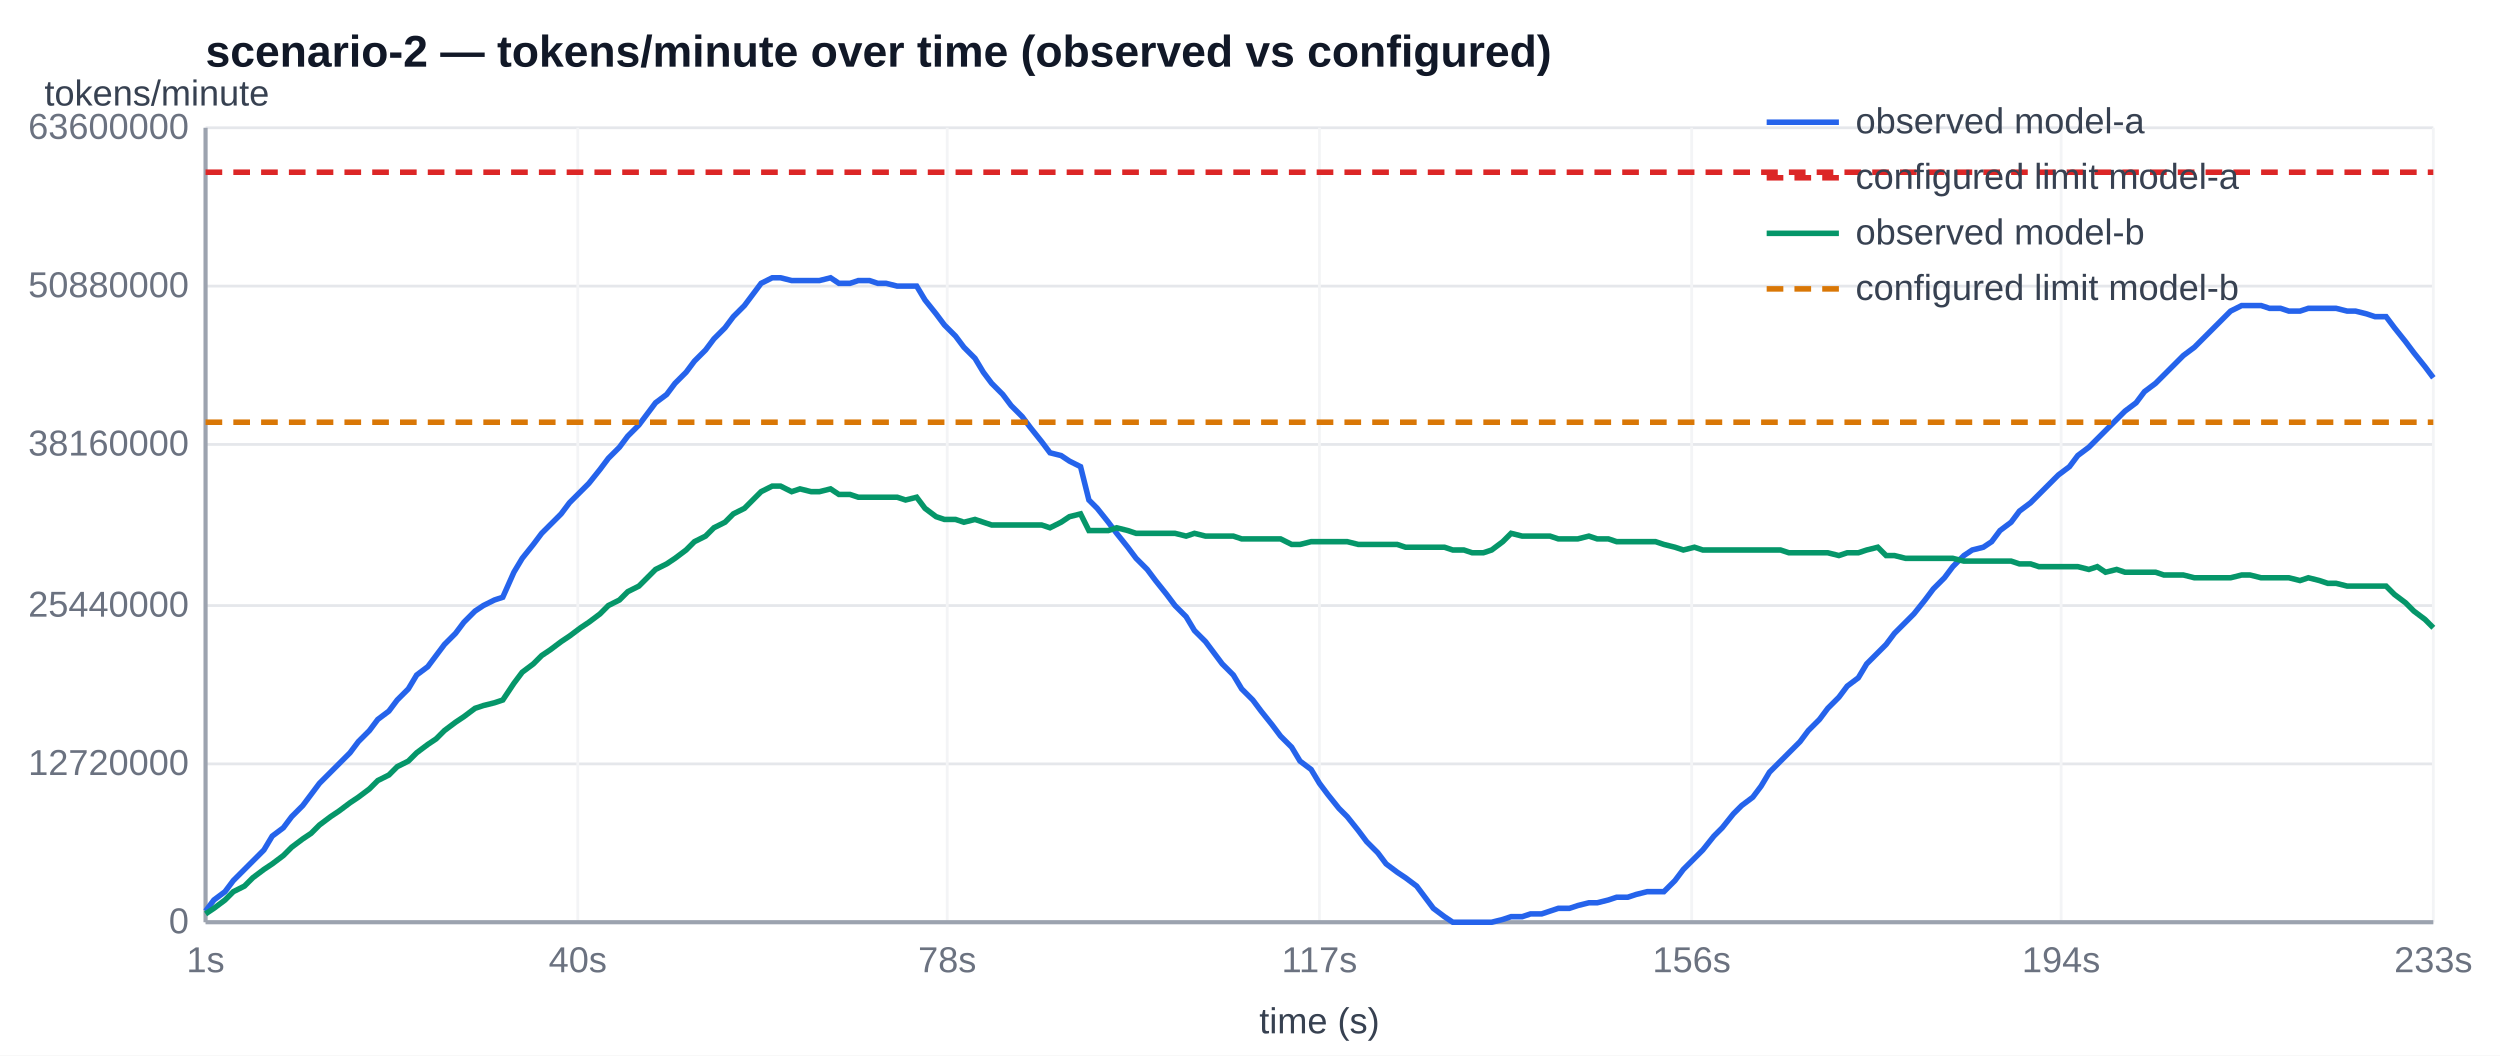
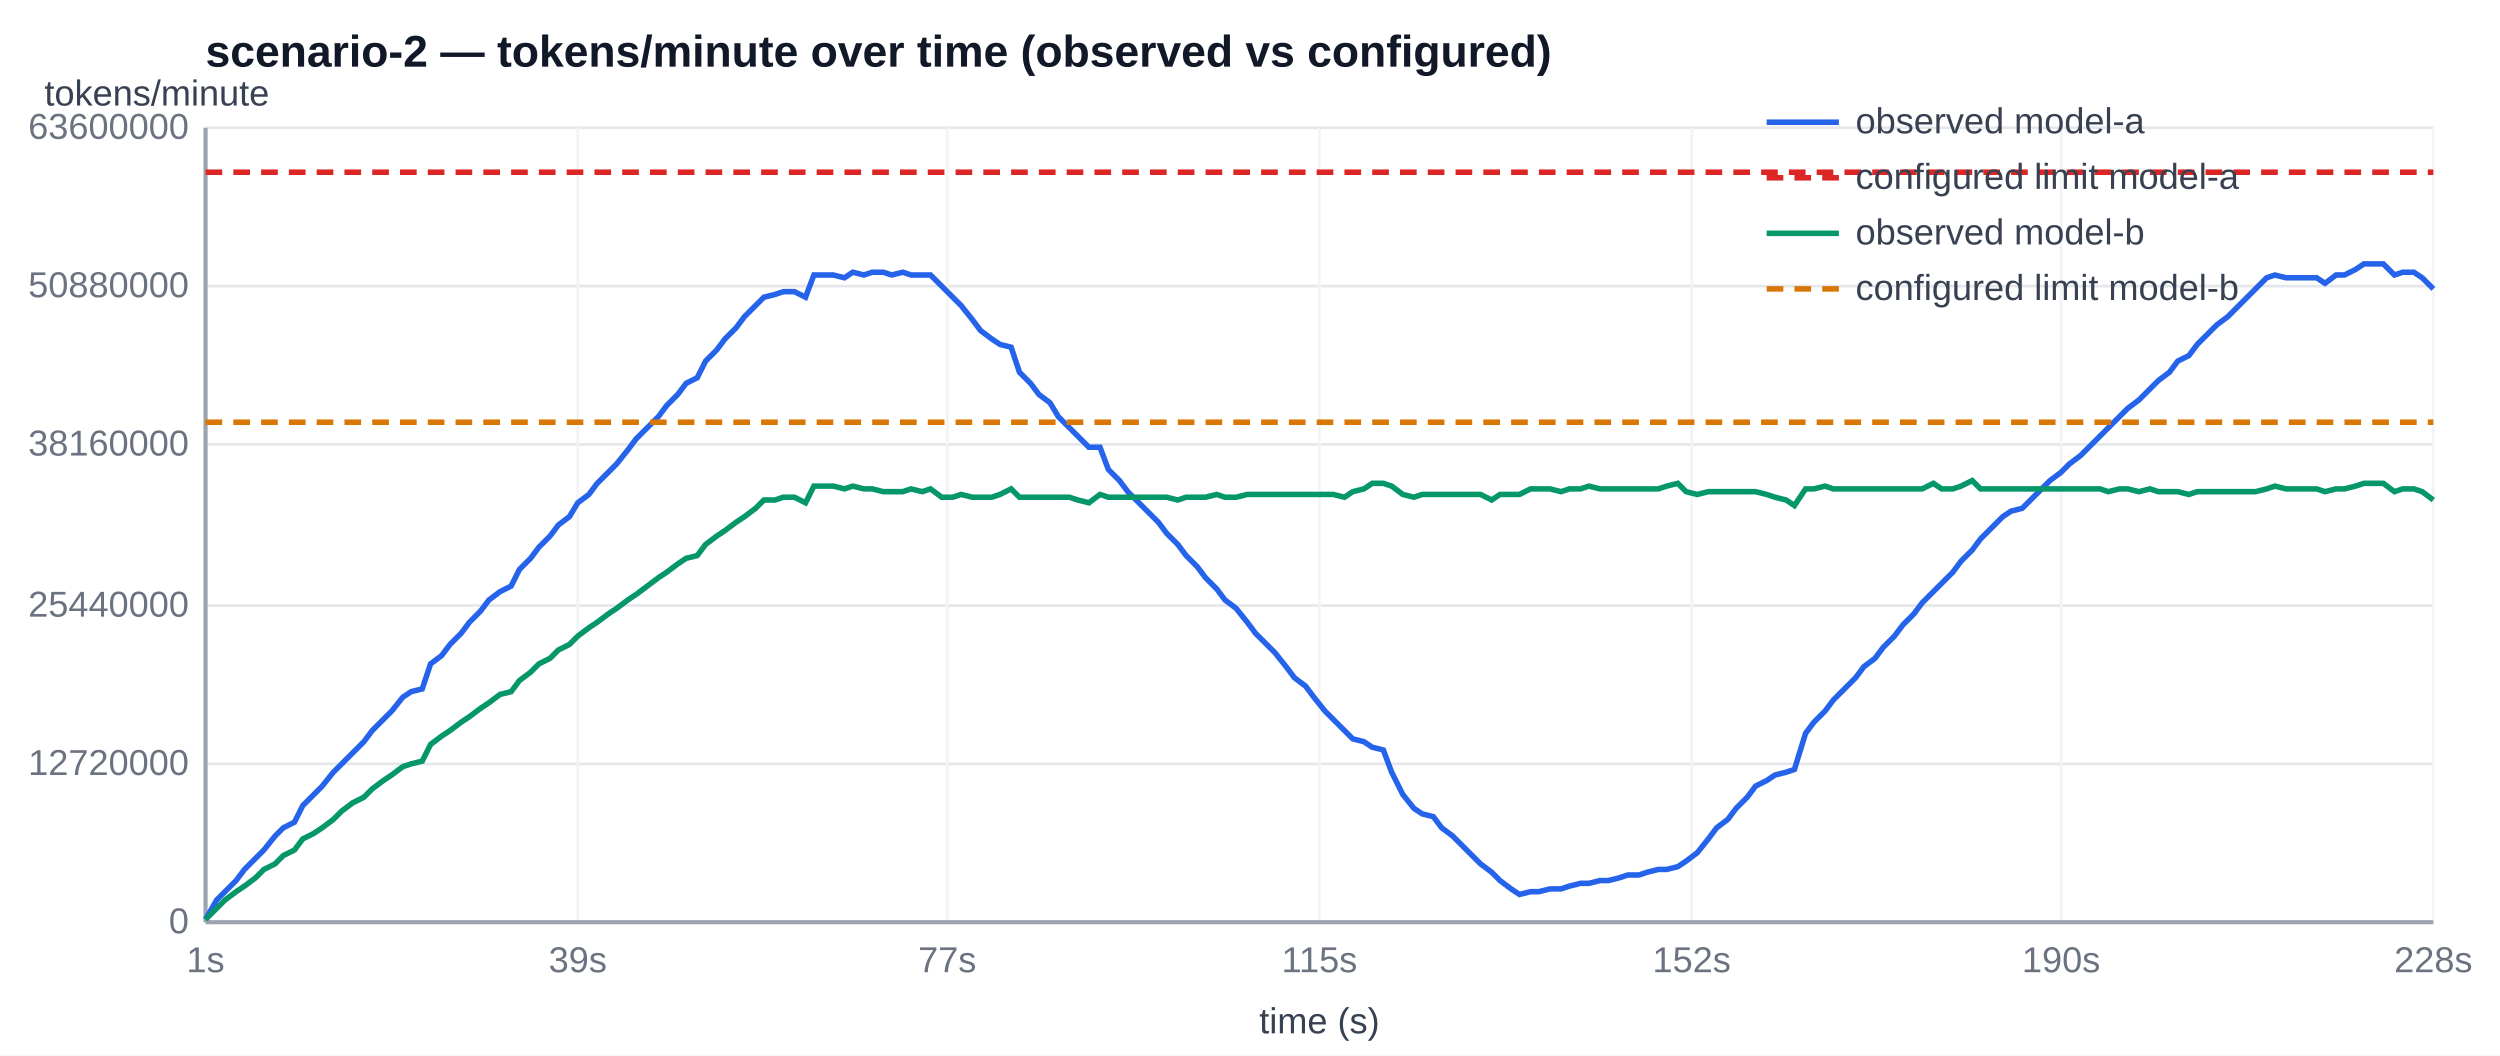
<svg xmlns="http://www.w3.org/2000/svg" width="900" height="380" viewBox="0 0 900 380" font-family="system-ui,Segoe UI,Arial" font-size="13">
  <rect width="900" height="380" fill="#ffffff" />
  <text x="74" y="24" fill="#111827" font-size="16" font-weight="600">scenario-2 — tokens/minute over time (observed vs configured)</text>
  <line x1="74" y1="46" x2="876" y2="46" stroke="#e5e7eb" stroke-width="1" />
  <text x="68" y="50" fill="#6b7280" text-anchor="end">63600000</text>
  <line x1="74" y1="103" x2="876" y2="103" stroke="#e5e7eb" stroke-width="1" />
  <text x="68" y="107" fill="#6b7280" text-anchor="end">50880000</text>
  <line x1="74" y1="160" x2="876" y2="160" stroke="#e5e7eb" stroke-width="1" />
  <text x="68" y="164" fill="#6b7280" text-anchor="end">38160000</text>
  <line x1="74" y1="218" x2="876" y2="218" stroke="#e5e7eb" stroke-width="1" />
  <text x="68" y="222" fill="#6b7280" text-anchor="end">25440000</text>
  <line x1="74" y1="275" x2="876" y2="275" stroke="#e5e7eb" stroke-width="1" />
  <text x="68" y="279" fill="#6b7280" text-anchor="end">12720000</text>
  <line x1="74" y1="332" x2="876" y2="332" stroke="#e5e7eb" stroke-width="1" />
  <text x="68" y="336" fill="#6b7280" text-anchor="end">0</text>
  <line x1="74" y1="46" x2="74" y2="332" stroke="#f3f4f6" stroke-width="1" />
  <text x="74" y="350" fill="#6b7280" text-anchor="middle">1s</text>
  <line x1="208" y1="46" x2="208" y2="332" stroke="#f3f4f6" stroke-width="1" />
-   <text x="208" y="350" fill="#6b7280" text-anchor="middle">40s</text>
+   <text x="208" y="350" fill="#6b7280" text-anchor="middle">39s</text>
  <line x1="341" y1="46" x2="341" y2="332" stroke="#f3f4f6" stroke-width="1" />
-   <text x="341" y="350" fill="#6b7280" text-anchor="middle">78s</text>
+   <text x="341" y="350" fill="#6b7280" text-anchor="middle">77s</text>
  <line x1="475" y1="46" x2="475" y2="332" stroke="#f3f4f6" stroke-width="1" />
-   <text x="475" y="350" fill="#6b7280" text-anchor="middle">117s</text>
+   <text x="475" y="350" fill="#6b7280" text-anchor="middle">115s</text>
  <line x1="609" y1="46" x2="609" y2="332" stroke="#f3f4f6" stroke-width="1" />
-   <text x="609" y="350" fill="#6b7280" text-anchor="middle">156s</text>
+   <text x="609" y="350" fill="#6b7280" text-anchor="middle">152s</text>
  <line x1="742" y1="46" x2="742" y2="332" stroke="#f3f4f6" stroke-width="1" />
-   <text x="742" y="350" fill="#6b7280" text-anchor="middle">194s</text>
+   <text x="742" y="350" fill="#6b7280" text-anchor="middle">190s</text>
  <line x1="876" y1="46" x2="876" y2="332" stroke="#f3f4f6" stroke-width="1" />
-   <text x="876" y="350" fill="#6b7280" text-anchor="middle">233s</text>
+   <text x="876" y="350" fill="#6b7280" text-anchor="middle">228s</text>
  <line x1="74" y1="46" x2="74" y2="332" stroke="#9ca3af" stroke-width="1.5" />
  <line x1="74" y1="332" x2="876" y2="332" stroke="#9ca3af" stroke-width="1.5" />
  <text x="475" y="372" fill="#374151" text-anchor="middle">time (s)</text>
  <text x="16" y="38" fill="#374151">tokens/minute</text>
-   <polyline points="74,328 77,324 81,321 84,317 88,313 91,310 95,306 98,301 102,298 105,294 109,290 112,286 115,282 119,278 122,275 126,271 129,267 133,263 136,259 140,256 143,252 147,248 150,243 154,240 157,236 160,232 164,228 167,224 171,220 174,218 178,216 181,215 185,206 188,201 192,196 195,192 198,189 202,185 205,181 209,177 212,174 216,169 219,165 223,161 226,157 230,153 233,149 236,145 240,142 243,138 247,134 250,130 254,126 257,122 261,118 264,114 268,110 271,106 274,102 278,100 281,100 285,101 288,101 292,101 295,101 299,100 302,102 306,102 309,101 313,101 316,102 319,102 323,103 326,103 330,103 333,108 337,113 340,117 344,121 347,125 351,129 354,134 357,138 361,142 364,146 368,150 371,154 375,159 378,163 382,164 385,166 389,168 392,180 395,183 399,188 402,192 406,197 409,201 413,205 416,209 420,214 423,218 427,222 430,227 434,231 437,235 440,239 444,243 447,248 451,252 454,256 458,261 461,265 465,269 468,274 472,277 475,282 478,286 482,291 485,294 489,299 492,303 496,307 499,311 503,314 506,316 510,319 513,323 516,327 520,330 523,332 527,332 530,332 534,332 537,332 541,331 544,330 548,330 551,329 555,329 558,328 561,327 565,327 568,326 572,325 575,325 579,324 582,323 586,323 589,322 593,321 596,321 599,321 603,317 606,313 610,309 613,306 617,301 620,298 624,293 627,290 631,287 634,283 637,278 641,274 644,271 648,267 651,263 655,259 658,255 662,251 665,247 669,244 672,239 676,235 679,232 682,228 686,224 689,221 693,216 696,212 700,208 703,204 707,200 710,198 714,197 717,195 720,191 724,188 727,184 731,181 734,178 738,174 741,171 745,168 748,164 752,161 755,158 758,155 762,151 765,148 769,145 772,141 776,138 779,135 783,131 786,128 790,125 793,122 796,119 800,115 803,112 807,110 810,110 814,110 817,111 821,111 824,112 828,112 831,111 835,111 838,111 841,111 845,112 848,112 852,113 855,114 859,114 862,118 866,123 869,127 873,132 876,136" fill="none" stroke="#2563eb" stroke-width="2" />
+   <polyline points="74,331 78,324 81,321 85,317 88,313 92,309 95,306 99,301 102,298 106,296 109,290 113,286 116,283 120,278 123,275 127,271 131,267 134,263 138,259 141,256 145,251 148,249 152,248 155,239 159,236 162,232 166,228 169,224 173,220 176,216 180,213 184,211 187,205 191,201 194,197 198,193 201,189 205,186 208,181 212,178 215,174 219,170 222,167 226,162 229,158 233,154 237,150 240,146 244,142 247,138 251,136 254,130 258,126 261,122 265,118 268,114 272,110 275,107 279,106 282,105 286,105 290,107 293,99 297,99 300,99 304,100 307,98 311,99 314,98 318,98 321,99 325,98 328,99 332,99 335,99 339,103 343,107 346,110 350,115 353,119 357,122 360,124 364,125 367,134 371,138 374,142 378,145 381,150 385,154 388,157 392,161 396,161 399,169 403,173 406,177 410,181 413,184 417,188 420,192 424,196 427,200 431,204 434,208 438,212 441,216 445,219 449,224 452,228 456,232 459,235 463,240 466,244 470,247 473,251 477,256 480,259 484,263 487,266 491,267 494,269 498,270 501,278 505,286 509,291 512,293 516,294 519,298 523,301 526,304 530,308 533,311 537,314 540,317 544,320 547,322 551,321 554,321 558,320 562,320 565,319 569,318 572,318 576,317 579,317 583,316 586,315 590,315 593,314 597,313 600,313 604,312 607,310 611,307 615,302 618,298 622,295 625,291 629,287 632,283 636,281 639,279 643,278 646,277 650,264 653,260 657,256 660,252 664,248 668,244 671,240 675,237 678,233 682,229 685,225 689,221 692,217 696,213 699,210 703,206 706,202 710,198 713,194 717,190 721,186 724,184 728,183 731,180 735,176 738,173 742,170 745,167 749,164 752,161 756,157 759,154 763,150 766,147 770,144 774,140 777,137 781,134 784,130 788,128 791,124 795,120 798,117 802,114 805,111 809,107 812,104 816,100 819,99 823,100 827,100 830,100 834,100 837,102 841,99 844,99 848,97 851,95 855,95 858,95 862,99 865,98 869,98 872,100 876,104" fill="none" stroke="#2563eb" stroke-width="2" />
  <line x1="636" y1="44" x2="662" y2="44" stroke="#2563eb" stroke-width="2" />
  <text x="668" y="48" fill="#374151">observed model-a</text>
-   <polyline points="74,62 77,62 81,62 84,62 88,62 91,62 95,62 98,62 102,62 105,62 109,62 112,62 115,62 119,62 122,62 126,62 129,62 133,62 136,62 140,62 143,62 147,62 150,62 154,62 157,62 160,62 164,62 167,62 171,62 174,62 178,62 181,62 185,62 188,62 192,62 195,62 198,62 202,62 205,62 209,62 212,62 216,62 219,62 223,62 226,62 230,62 233,62 236,62 240,62 243,62 247,62 250,62 254,62 257,62 261,62 264,62 268,62 271,62 274,62 278,62 281,62 285,62 288,62 292,62 295,62 299,62 302,62 306,62 309,62 313,62 316,62 319,62 323,62 326,62 330,62 333,62 337,62 340,62 344,62 347,62 351,62 354,62 357,62 361,62 364,62 368,62 371,62 375,62 378,62 382,62 385,62 389,62 392,62 395,62 399,62 402,62 406,62 409,62 413,62 416,62 420,62 423,62 427,62 430,62 434,62 437,62 440,62 444,62 447,62 451,62 454,62 458,62 461,62 465,62 468,62 472,62 475,62 478,62 482,62 485,62 489,62 492,62 496,62 499,62 503,62 506,62 510,62 513,62 516,62 520,62 523,62 527,62 530,62 534,62 537,62 541,62 544,62 548,62 551,62 555,62 558,62 561,62 565,62 568,62 572,62 575,62 579,62 582,62 586,62 589,62 593,62 596,62 599,62 603,62 606,62 610,62 613,62 617,62 620,62 624,62 627,62 631,62 634,62 637,62 641,62 644,62 648,62 651,62 655,62 658,62 662,62 665,62 669,62 672,62 676,62 679,62 682,62 686,62 689,62 693,62 696,62 700,62 703,62 707,62 710,62 714,62 717,62 720,62 724,62 727,62 731,62 734,62 738,62 741,62 745,62 748,62 752,62 755,62 758,62 762,62 765,62 769,62 772,62 776,62 779,62 783,62 786,62 790,62 793,62 796,62 800,62 803,62 807,62 810,62 814,62 817,62 821,62 824,62 828,62 831,62 835,62 838,62 841,62 845,62 848,62 852,62 855,62 859,62 862,62 866,62 869,62 873,62 876,62" fill="none" stroke="#dc2626" stroke-width="2" stroke-dasharray="6 4" />
+   <polyline points="74,62 78,62 81,62 85,62 88,62 92,62 95,62 99,62 102,62 106,62 109,62 113,62 116,62 120,62 123,62 127,62 131,62 134,62 138,62 141,62 145,62 148,62 152,62 155,62 159,62 162,62 166,62 169,62 173,62 176,62 180,62 184,62 187,62 191,62 194,62 198,62 201,62 205,62 208,62 212,62 215,62 219,62 222,62 226,62 229,62 233,62 237,62 240,62 244,62 247,62 251,62 254,62 258,62 261,62 265,62 268,62 272,62 275,62 279,62 282,62 286,62 290,62 293,62 297,62 300,62 304,62 307,62 311,62 314,62 318,62 321,62 325,62 328,62 332,62 335,62 339,62 343,62 346,62 350,62 353,62 357,62 360,62 364,62 367,62 371,62 374,62 378,62 381,62 385,62 388,62 392,62 396,62 399,62 403,62 406,62 410,62 413,62 417,62 420,62 424,62 427,62 431,62 434,62 438,62 441,62 445,62 449,62 452,62 456,62 459,62 463,62 466,62 470,62 473,62 477,62 480,62 484,62 487,62 491,62 494,62 498,62 501,62 505,62 509,62 512,62 516,62 519,62 523,62 526,62 530,62 533,62 537,62 540,62 544,62 547,62 551,62 554,62 558,62 562,62 565,62 569,62 572,62 576,62 579,62 583,62 586,62 590,62 593,62 597,62 600,62 604,62 607,62 611,62 615,62 618,62 622,62 625,62 629,62 632,62 636,62 639,62 643,62 646,62 650,62 653,62 657,62 660,62 664,62 668,62 671,62 675,62 678,62 682,62 685,62 689,62 692,62 696,62 699,62 703,62 706,62 710,62 713,62 717,62 721,62 724,62 728,62 731,62 735,62 738,62 742,62 745,62 749,62 752,62 756,62 759,62 763,62 766,62 770,62 774,62 777,62 781,62 784,62 788,62 791,62 795,62 798,62 802,62 805,62 809,62 812,62 816,62 819,62 823,62 827,62 830,62 834,62 837,62 841,62 844,62 848,62 851,62 855,62 858,62 862,62 865,62 869,62 872,62 876,62" fill="none" stroke="#dc2626" stroke-width="2" stroke-dasharray="6 4" />
  <line x1="636" y1="64" x2="662" y2="64" stroke="#dc2626" stroke-width="2" stroke-dasharray="6 4" />
  <text x="668" y="68" fill="#374151">configured limit model-a</text>
-   <polyline points="74,329 77,327 81,324 84,321 88,319 91,316 95,313 98,311 102,308 105,305 109,302 112,300 115,297 119,294 122,292 126,289 129,287 133,284 136,281 140,279 143,276 147,274 150,271 154,268 157,266 160,263 164,260 167,258 171,255 174,254 178,253 181,252 185,246 188,242 192,239 195,236 198,234 202,231 205,229 209,226 212,224 216,221 219,218 223,216 226,213 230,211 233,208 236,205 240,203 243,201 247,198 250,195 254,193 257,190 261,188 264,185 268,183 271,180 274,177 278,175 281,175 285,177 288,176 292,177 295,177 299,176 302,178 306,178 309,179 313,179 316,179 319,179 323,179 326,180 330,179 333,183 337,186 340,187 344,187 347,188 351,187 354,188 357,189 361,189 364,189 368,189 371,189 375,189 378,190 382,188 385,186 389,185 392,191 395,191 399,191 402,190 406,191 409,192 413,192 416,192 420,192 423,192 427,193 430,192 434,193 437,193 440,193 444,193 447,194 451,194 454,194 458,194 461,194 465,196 468,196 472,195 475,195 478,195 482,195 485,195 489,196 492,196 496,196 499,196 503,196 506,197 510,197 513,197 516,197 520,197 523,198 527,198 530,199 534,199 537,198 541,195 544,192 548,193 551,193 555,193 558,193 561,194 565,194 568,194 572,193 575,194 579,194 582,195 586,195 589,195 593,195 596,195 599,196 603,197 606,198 610,197 613,198 617,198 620,198 624,198 627,198 631,198 634,198 637,198 641,198 644,199 648,199 651,199 655,199 658,199 662,200 665,199 669,199 672,198 676,197 679,200 682,200 686,201 689,201 693,201 696,201 700,201 703,201 707,202 710,202 714,202 717,202 720,202 724,202 727,203 731,203 734,204 738,204 741,204 745,204 748,204 752,205 755,204 758,206 762,205 765,206 769,206 772,206 776,206 779,207 783,207 786,207 790,208 793,208 796,208 800,208 803,208 807,207 810,207 814,208 817,208 821,208 824,208 828,209 831,208 835,209 838,210 841,210 845,211 848,211 852,211 855,211 859,211 862,214 866,217 869,220 873,223 876,226" fill="none" stroke="#059669" stroke-width="2" />
+   <polyline points="74,331 78,327 81,324 85,321 88,319 92,316 95,313 99,311 102,308 106,306 109,302 113,300 116,298 120,295 123,292 127,289 131,287 134,284 138,281 141,279 145,276 148,275 152,274 155,268 159,265 162,263 166,260 169,258 173,255 176,253 180,250 184,249 187,245 191,242 194,239 198,237 201,234 205,232 208,229 212,226 215,224 219,221 222,219 226,216 229,214 233,211 237,208 240,206 244,203 247,201 251,200 254,196 258,193 261,191 265,188 268,186 272,183 275,180 279,180 282,179 286,179 290,181 293,175 297,175 300,175 304,176 307,175 311,176 314,176 318,177 321,177 325,177 328,176 332,177 335,176 339,179 343,179 346,178 350,179 353,179 357,179 360,178 364,176 367,179 371,179 374,179 378,179 381,179 385,179 388,180 392,181 396,178 399,179 403,179 406,179 410,179 413,179 417,179 420,179 424,180 427,179 431,179 434,179 438,178 441,179 445,179 449,178 452,178 456,178 459,178 463,178 466,178 470,178 473,178 477,178 480,178 484,179 487,177 491,176 494,174 498,174 501,175 505,178 509,179 512,178 516,178 519,178 523,178 526,178 530,178 533,178 537,180 540,178 544,178 547,178 551,176 554,176 558,176 562,177 565,176 569,176 572,175 576,176 579,176 583,176 586,176 590,176 593,176 597,176 600,175 604,174 607,177 611,178 615,177 618,177 622,177 625,177 629,177 632,177 636,178 639,179 643,180 646,182 650,176 653,176 657,175 660,176 664,176 668,176 671,176 675,176 678,176 682,176 685,176 689,176 692,176 696,174 699,176 703,176 706,175 710,173 713,176 717,176 721,176 724,176 728,176 731,176 735,176 738,176 742,176 745,176 749,176 752,176 756,176 759,177 763,176 766,176 770,177 774,176 777,177 781,177 784,177 788,178 791,177 795,177 798,177 802,177 805,177 809,177 812,177 816,176 819,175 823,176 827,176 830,176 834,176 837,177 841,176 844,176 848,175 851,174 855,174 858,174 862,177 865,176 869,176 872,177 876,180" fill="none" stroke="#059669" stroke-width="2" />
  <line x1="636" y1="84" x2="662" y2="84" stroke="#059669" stroke-width="2" />
  <text x="668" y="88" fill="#374151">observed model-b</text>
-   <polyline points="74,152 77,152 81,152 84,152 88,152 91,152 95,152 98,152 102,152 105,152 109,152 112,152 115,152 119,152 122,152 126,152 129,152 133,152 136,152 140,152 143,152 147,152 150,152 154,152 157,152 160,152 164,152 167,152 171,152 174,152 178,152 181,152 185,152 188,152 192,152 195,152 198,152 202,152 205,152 209,152 212,152 216,152 219,152 223,152 226,152 230,152 233,152 236,152 240,152 243,152 247,152 250,152 254,152 257,152 261,152 264,152 268,152 271,152 274,152 278,152 281,152 285,152 288,152 292,152 295,152 299,152 302,152 306,152 309,152 313,152 316,152 319,152 323,152 326,152 330,152 333,152 337,152 340,152 344,152 347,152 351,152 354,152 357,152 361,152 364,152 368,152 371,152 375,152 378,152 382,152 385,152 389,152 392,152 395,152 399,152 402,152 406,152 409,152 413,152 416,152 420,152 423,152 427,152 430,152 434,152 437,152 440,152 444,152 447,152 451,152 454,152 458,152 461,152 465,152 468,152 472,152 475,152 478,152 482,152 485,152 489,152 492,152 496,152 499,152 503,152 506,152 510,152 513,152 516,152 520,152 523,152 527,152 530,152 534,152 537,152 541,152 544,152 548,152 551,152 555,152 558,152 561,152 565,152 568,152 572,152 575,152 579,152 582,152 586,152 589,152 593,152 596,152 599,152 603,152 606,152 610,152 613,152 617,152 620,152 624,152 627,152 631,152 634,152 637,152 641,152 644,152 648,152 651,152 655,152 658,152 662,152 665,152 669,152 672,152 676,152 679,152 682,152 686,152 689,152 693,152 696,152 700,152 703,152 707,152 710,152 714,152 717,152 720,152 724,152 727,152 731,152 734,152 738,152 741,152 745,152 748,152 752,152 755,152 758,152 762,152 765,152 769,152 772,152 776,152 779,152 783,152 786,152 790,152 793,152 796,152 800,152 803,152 807,152 810,152 814,152 817,152 821,152 824,152 828,152 831,152 835,152 838,152 841,152 845,152 848,152 852,152 855,152 859,152 862,152 866,152 869,152 873,152 876,152" fill="none" stroke="#d97706" stroke-width="2" stroke-dasharray="6 4" />
+   <polyline points="74,152 78,152 81,152 85,152 88,152 92,152 95,152 99,152 102,152 106,152 109,152 113,152 116,152 120,152 123,152 127,152 131,152 134,152 138,152 141,152 145,152 148,152 152,152 155,152 159,152 162,152 166,152 169,152 173,152 176,152 180,152 184,152 187,152 191,152 194,152 198,152 201,152 205,152 208,152 212,152 215,152 219,152 222,152 226,152 229,152 233,152 237,152 240,152 244,152 247,152 251,152 254,152 258,152 261,152 265,152 268,152 272,152 275,152 279,152 282,152 286,152 290,152 293,152 297,152 300,152 304,152 307,152 311,152 314,152 318,152 321,152 325,152 328,152 332,152 335,152 339,152 343,152 346,152 350,152 353,152 357,152 360,152 364,152 367,152 371,152 374,152 378,152 381,152 385,152 388,152 392,152 396,152 399,152 403,152 406,152 410,152 413,152 417,152 420,152 424,152 427,152 431,152 434,152 438,152 441,152 445,152 449,152 452,152 456,152 459,152 463,152 466,152 470,152 473,152 477,152 480,152 484,152 487,152 491,152 494,152 498,152 501,152 505,152 509,152 512,152 516,152 519,152 523,152 526,152 530,152 533,152 537,152 540,152 544,152 547,152 551,152 554,152 558,152 562,152 565,152 569,152 572,152 576,152 579,152 583,152 586,152 590,152 593,152 597,152 600,152 604,152 607,152 611,152 615,152 618,152 622,152 625,152 629,152 632,152 636,152 639,152 643,152 646,152 650,152 653,152 657,152 660,152 664,152 668,152 671,152 675,152 678,152 682,152 685,152 689,152 692,152 696,152 699,152 703,152 706,152 710,152 713,152 717,152 721,152 724,152 728,152 731,152 735,152 738,152 742,152 745,152 749,152 752,152 756,152 759,152 763,152 766,152 770,152 774,152 777,152 781,152 784,152 788,152 791,152 795,152 798,152 802,152 805,152 809,152 812,152 816,152 819,152 823,152 827,152 830,152 834,152 837,152 841,152 844,152 848,152 851,152 855,152 858,152 862,152 865,152 869,152 872,152 876,152" fill="none" stroke="#d97706" stroke-width="2" stroke-dasharray="6 4" />
  <line x1="636" y1="104" x2="662" y2="104" stroke="#d97706" stroke-width="2" stroke-dasharray="6 4" />
  <text x="668" y="108" fill="#374151">configured limit model-b</text>
</svg>
